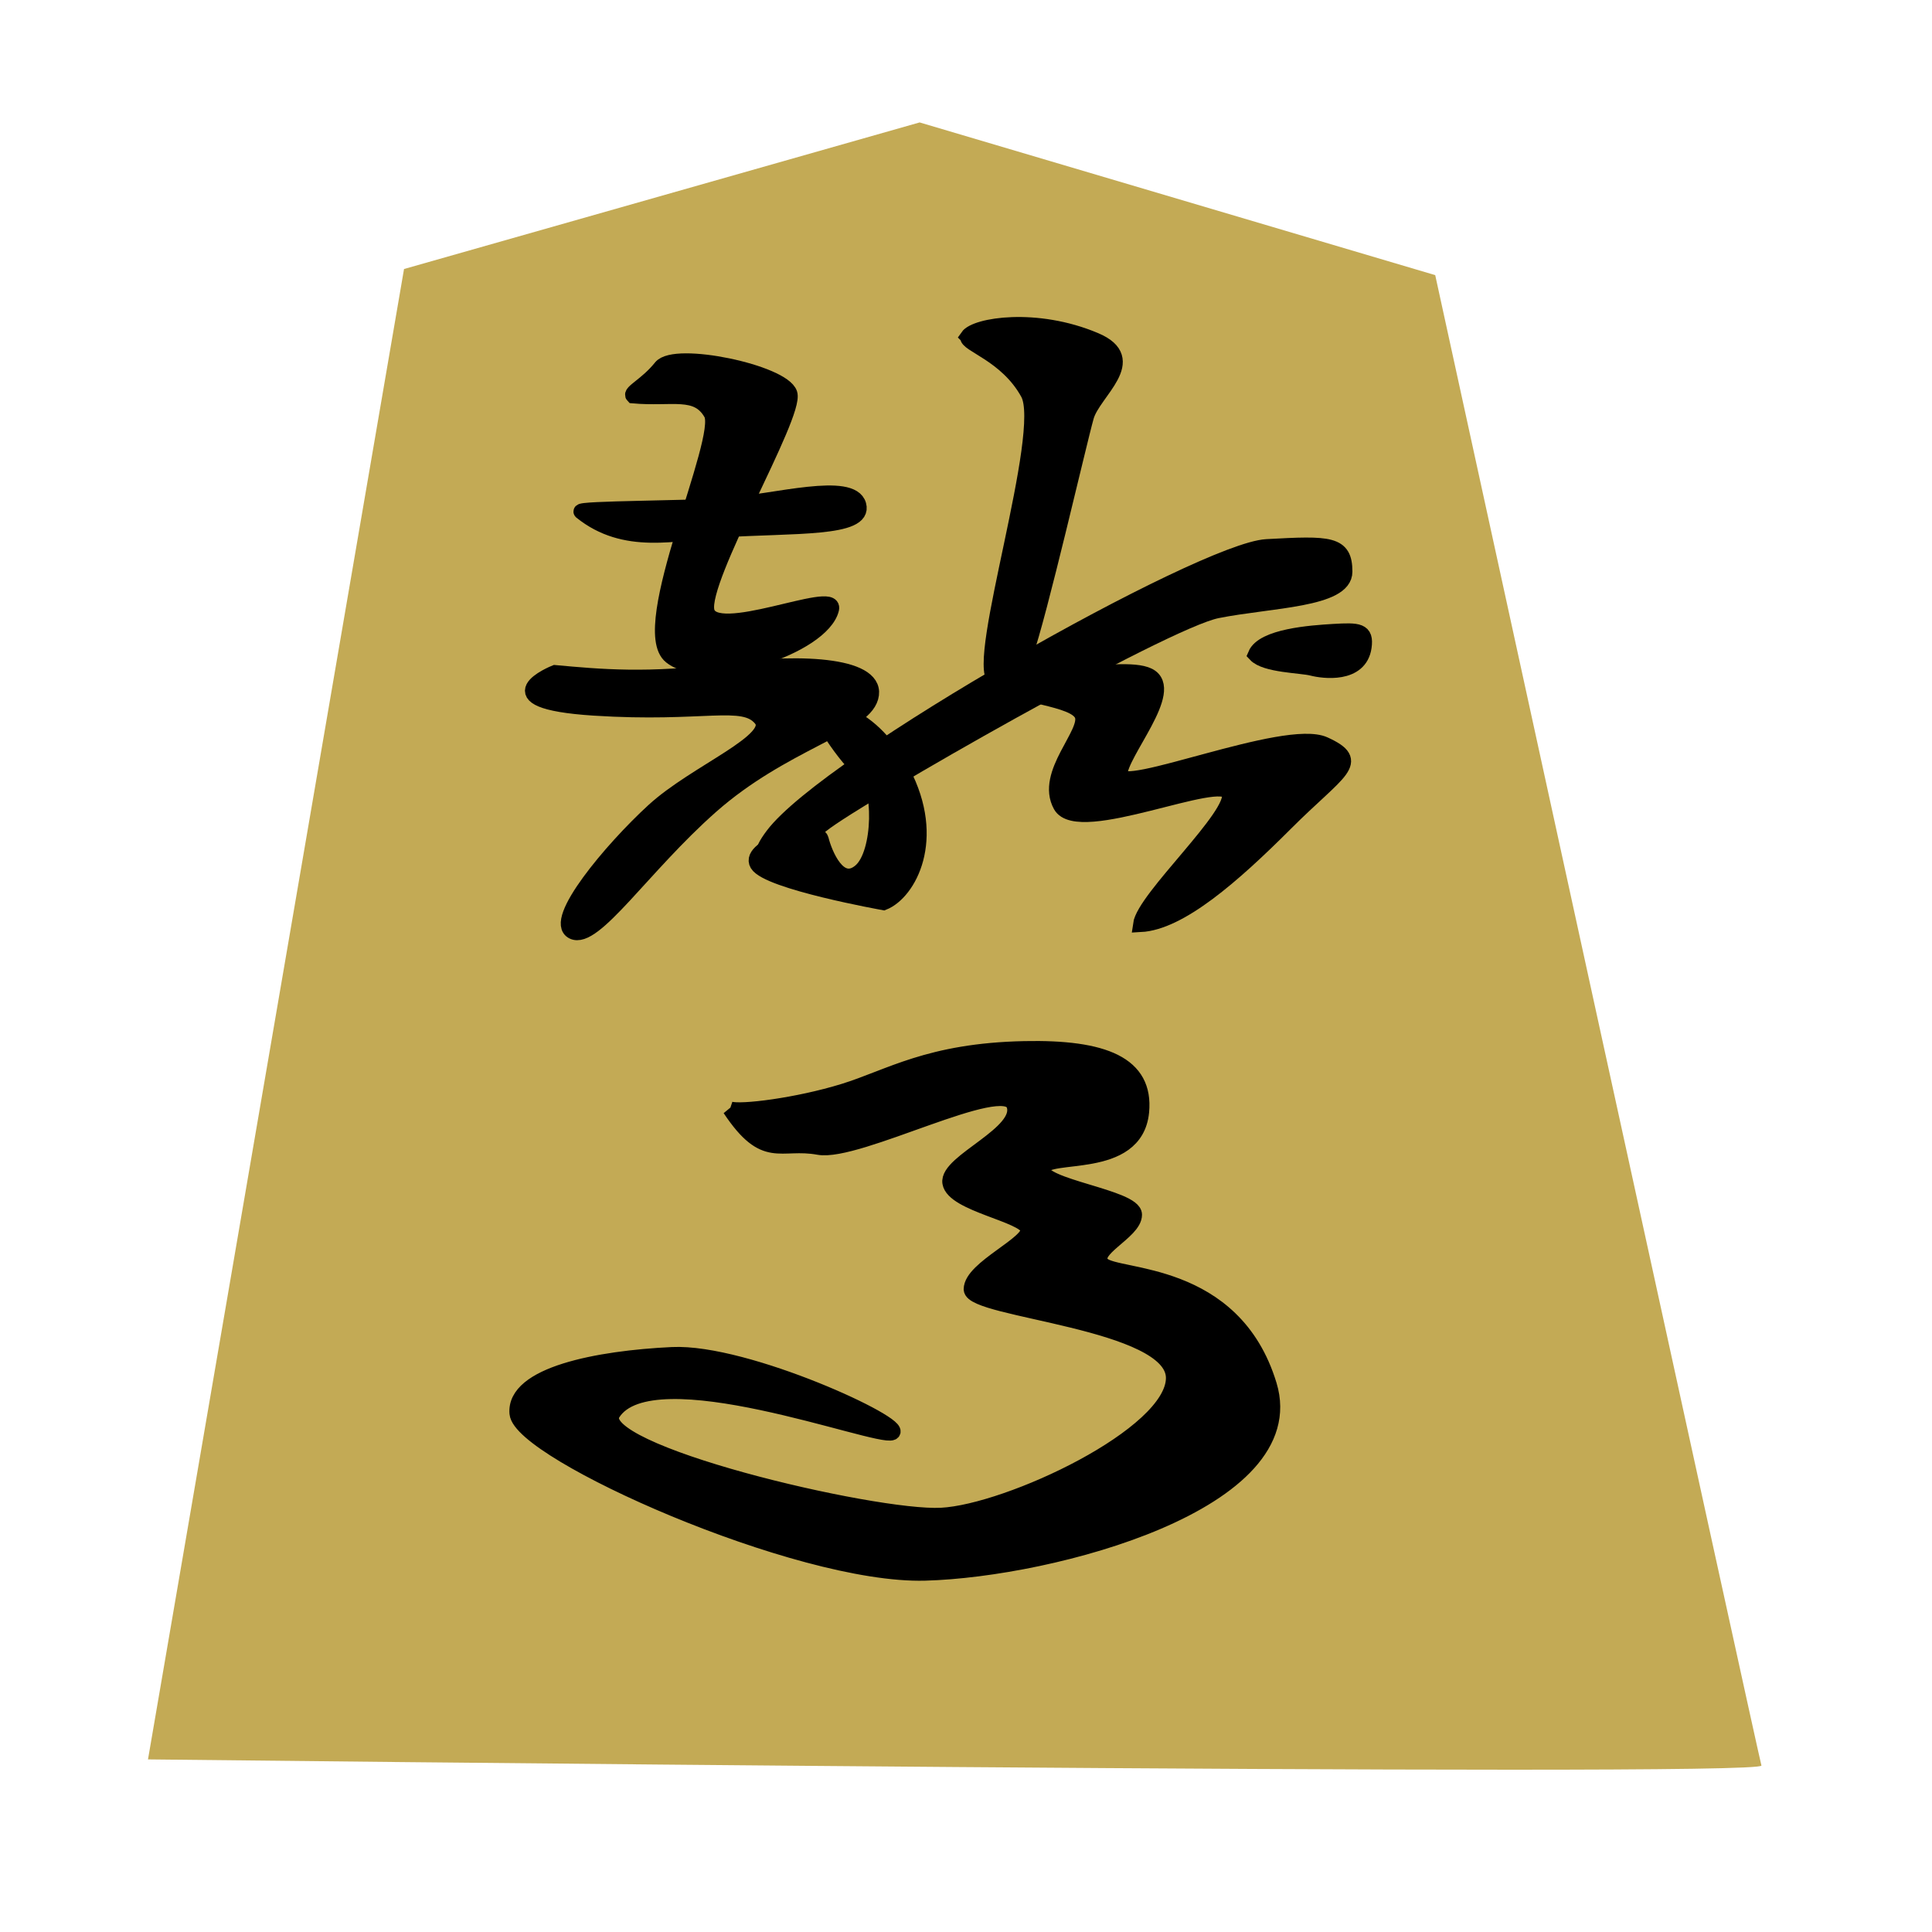
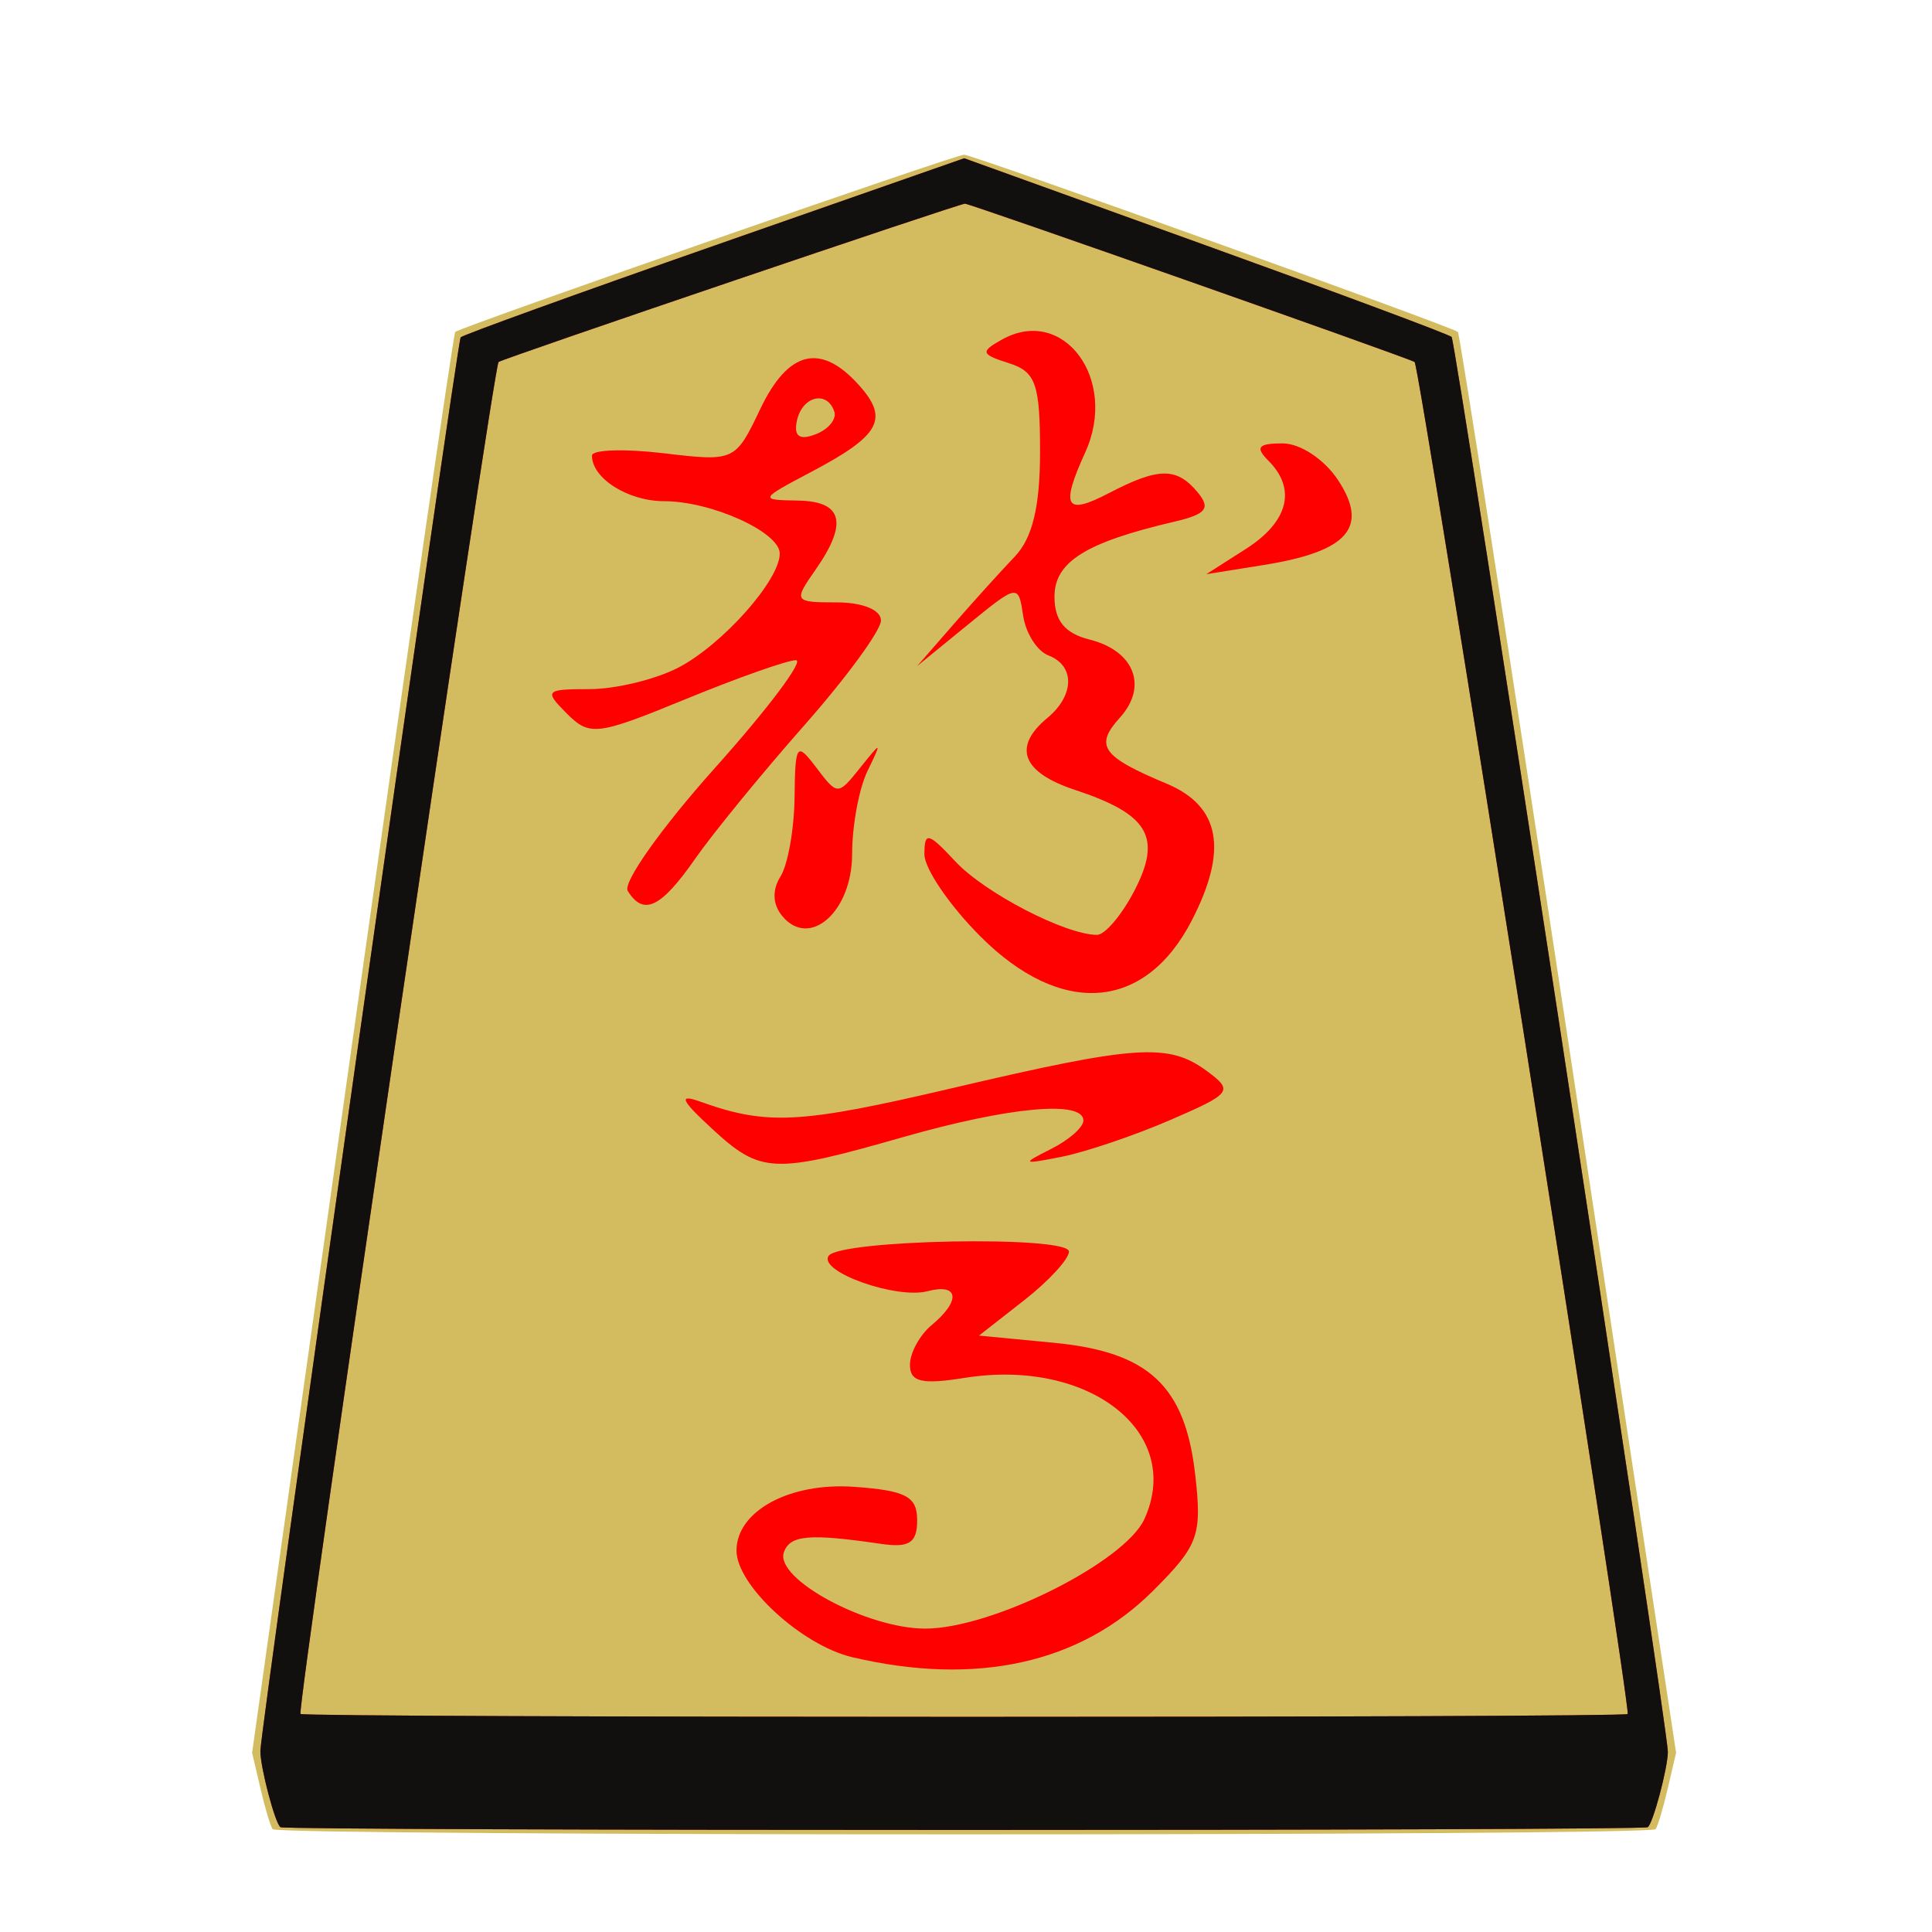
- <svg xmlns="http://www.w3.org/2000/svg" version="1.1" width="128" height="128" id="svg2">
-   <defs id="defs4" />
-   <g id="layer1">
-     <g id="g10964">
-       <path d="m 9.805,116.565 c 0,0 107.126,1.214 106.894,0.405 C 116.466,116.16 95.087,18.228 95.087,18.228 L 60.928,8.111 26.768,17.823 9.805,116.565 z" id="path2800" style="fill:#c3aa55;fill-opacity:1;fill-rule:evenodd;stroke:none" />
-       <path d="m 48.36,73.471 c 2.351,3.526 3.291,2.071 5.877,2.541 2.586,0.47 12.225,-4.702 12.93,-2.821 0.705,1.881 -4.467,3.761 -4.232,5.172 0.235,1.411 4.937,2.116 5.172,3.056 0.235,0.94 -3.761,2.586 -3.761,3.997 0,1.411 13.4,2.116 13.4,5.877 0,3.761 -10.916,8.865 -15.383,9.1 -4.467,0.235 -23.349,-4.228 -21.761,-6.749 2.563,-4.07 17.568,1.743 18.508,1.273 0.94,-0.47 -9.644,-5.407 -14.58,-5.172 -4.937,0.235 -10.51,1.313 -10.275,3.899 0.235,2.586 18.572,10.814 27.035,10.579 8.463,-0.235 25.155,-4.702 22.804,-12.46 -2.351,-7.758 -10.109,-7.053 -11.049,-7.993 -0.94,-0.94 2.116,-2.116 2.116,-3.291 0,-1.175 -6.347,-1.881 -6.112,-3.056 0.235,-1.175 6.198,0.244 6.583,-3.761 0.304,-3.165 -2.471,-4.296 -7.758,-4.186 -6.349,0.132 -8.933,1.881 -11.99,2.821 -3.056,0.94 -6.818,1.411 -7.523,1.175 z" id="path1324" style="fill:#000000;fill-opacity:1;fill-rule:evenodd;stroke:#000000;stroke-width:1px;stroke-linecap:butt;stroke-linejoin:miter;stroke-opacity:1" />
-       <g transform="translate(0.166234,-1.994805)" id="g2064">
-         <path d="m 63.944,24.297 c -0.138,0.511 2.586,1.175 3.997,3.761 1.411,2.586 -3.595,17.793 -2.185,18.969 1.411,1.175 5.298,1.175 5.768,2.351 0.47,1.175 -2.598,3.871 -1.422,5.986 1.175,2.116 10.7,-2.225 11.17,-0.814 0.47,1.411 -5.642,6.935 -5.877,8.698 2.603,-0.137 6.096,-3.182 9.622,-6.708 3.526,-3.526 5.148,-4.06 2.562,-5.236 -2.586,-1.175 -13.555,3.429 -13.555,2.018 0,-1.411 3.79,-5.63 1.909,-6.571 -1.881,-0.94 -9.128,1.244 -8.188,-1.342 0.94,-2.586 3.595,-14.169 4.065,-15.815 0.47,-1.646 3.664,-3.761 0.596,-5.063 -3.92,-1.663 -7.936,-0.997 -8.463,-0.235 z" id="path1326" style="fill:#000000;fill-opacity:1;fill-rule:evenodd;stroke:#000000;stroke-width:1px;stroke-linecap:butt;stroke-linejoin:miter;stroke-opacity:1" />
-         <path d="m 36.605,46.557 c 0,0 -4.702,1.881 2.586,2.351 7.288,0.47 9.874,-0.705 11.049,0.705 1.175,1.411 -4.284,3.498 -7.105,6.084 -2.821,2.586 -6.765,7.316 -5.355,8.022 1.411,0.705 4.644,-4.316 9.157,-8.302 4.759,-4.203 10.034,-5.256 10.591,-7.214 0.598,-2.102 -4.369,-2.472 -9.541,-1.767 -5.172,0.705 -8.487,0.385 -11.382,0.121 z" id="path1328" style="fill:#000000;fill-opacity:1;fill-rule:evenodd;stroke:#000000;stroke-width:1px;stroke-linecap:butt;stroke-linejoin:miter;stroke-opacity:1" />
-         <path d="m 54.002,48.907 c 0,0 3.291,-0.235 5.642,4.232 2.351,4.467 0.39,7.993 -1.273,8.658 0,0 -7.661,-1.37 -8.366,-2.546 -0.705,-1.175 3.997,-2.586 4.232,-1.646 0.235,0.94 1.175,3.291 2.586,2.116 1.411,-1.175 1.411,-5.877 0.235,-6.583 -1.175,-0.705 -3.291,-4.232 -3.056,-4.232 z" id="path1330" style="fill:#000000;fill-opacity:1;fill-rule:evenodd;stroke:#000000;stroke-width:1px;stroke-linecap:butt;stroke-linejoin:miter;stroke-opacity:1" />
-         <path d="m 41.777,28.22 c 2.586,0.235 4.232,-0.47 5.172,1.175 0.94,1.646 -5.022,14.213 -2.672,16.093 2.351,1.881 10.059,-0.629 10.648,-3.147 0.332,-1.422 -7.786,2.247 -8.257,0.131 -0.47,-2.116 5.963,-12.992 5.493,-14.402 -0.47,-1.411 -7.604,-2.918 -8.544,-1.743 -0.94,1.175 -2.075,1.657 -1.84,1.893 z" id="path1332" style="fill:#000000;fill-opacity:1;fill-rule:evenodd;stroke:#000000;stroke-width:1px;stroke-linecap:butt;stroke-linejoin:miter;stroke-opacity:1" />
-         <path d="m 38.331,35.897 c 2.907,2.339 6.227,1.403 9.313,1.204 4.719,-0.304 9.551,-0.012 9.081,-1.657 -0.47,-1.646 -5.506,-0.235 -8.786,0.04 -2.307,0.194 -9.843,0.178 -9.608,0.413 z" id="path1334" style="fill:#000000;fill-opacity:1;fill-rule:evenodd;stroke:#000000;stroke-width:1px;stroke-linecap:butt;stroke-linejoin:miter;stroke-opacity:1" />
-         <path d="m 51.027,57.337 c 3.681,-4.902 28.491,-18.888 32.723,-19.123 4.232,-0.235 5.184,-0.223 5.184,1.657 0,1.881 -4.937,1.881 -8.463,2.586 -3.526,0.705 -23.813,12.294 -26.164,14.174 -2.351,1.881 -5.127,3.165 -3.279,0.705 z" id="path2062" style="fill:#000000;fill-opacity:1;fill-rule:evenodd;stroke:#000000;stroke-width:1px;stroke-linecap:butt;stroke-linejoin:miter;stroke-opacity:1" />
+ <svg xmlns="http://www.w3.org/2000/svg" id="svg3122" version="1.1" width="512" height="512">
+   <defs id="defs3126" />
+   <g id="g3132">
+     <g id="g3033">
+       <path id="path3138" d="M 72.25,484.75 C 71.702,484.062 70.254,479.225 69.032,474 L 66.81,464.5 93.295,276.659 C 107.863,173.347 120.168,88.435 120.641,87.967 121.928,86.692 253.12,41 255.494,41 c 2.32,0 129.538,45.664 130.868,46.974 0.474,0.467 13.678,85.376 29.342,188.687 L 444.185,464.5 441.965,474 c -1.221,5.225 -2.667,10.062 -3.215,10.75 -1.462,1.836 -365.039,1.836 -366.501,0 z" style="fill:#d3bc5f" />
+       <g transform="matrix(1.072123,0,0,1.072123,-480.2702,-34.23597)" id="g3006">
+         <path style="fill:#ff0000" d="m 658.65,441.571 c -12.517,-2.943 -28.64,-17.781 -28.64,-26.357 0,-9.788 13.15,-16.909 29.111,-15.763 12.796,0.919 15.55,2.382 15.55,8.262 0,5.589 -1.946,6.861 -8.932,5.839 -17.785,-2.602 -22.528,-2.189 -24.018,2.093 -2.28,6.553 20.478,18.836 34.928,18.851 16.451,0.018 49.328,-16.416 54.19,-27.085 9.761,-21.424 -13.649,-39.812 -44.42,-34.892 -10.628,1.7 -13.534,1.009 -13.534,-3.214 0,-2.958 2.412,-7.38 5.359,-9.826 7.279,-6.041 6.758,-10.416 -0.999,-8.387 -7.73,2.021 -26.912,-4.784 -24.497,-8.691 2.518,-4.075 59.439,-5.131 59.439,-1.103 0,1.854 -5.002,7.286 -11.115,12.07 l -11.115,8.699 18.559,1.783 c 23.427,2.251 32.41,10.657 34.888,32.648 1.693,15.018 0.828,17.401 -10.387,28.615 -17.976,17.976 -43.699,23.668 -74.368,16.457 z M 623.957,310.931 c -7.714,-7.115 -8.378,-8.656 -2.879,-6.686 16.533,5.923 24.609,5.488 62.318,-3.354 45.637,-10.701 53.41,-11.217 62.945,-4.172 6.563,4.849 6.073,5.497 -9.143,12.074 -8.843,3.823 -20.902,7.905 -26.797,9.073 -9.805,1.942 -10.033,1.779 -2.68,-1.901 4.421,-2.213 8.039,-5.386 8.039,-7.051 0,-5.09 -18.392,-3.394 -44.662,4.119 -32.012,9.154 -35.088,9.017 -47.142,-2.1 z m 66.373,-47.5 c -7.629,-7.629 -13.871,-16.775 -13.871,-20.325 0,-5.675 0.923,-5.462 7.652,1.76 7.255,7.788 27.243,18.145 35.017,18.145 1.978,0 6.15,-4.939 9.272,-10.975 6.821,-13.191 3.473,-18.847 -14.71,-24.848 -13.084,-4.318 -15.507,-10.594 -6.86,-17.77 6.763,-5.612 6.894,-12.938 0.277,-15.477 -2.795,-1.073 -5.609,-5.512 -6.253,-9.865 -1.159,-7.839 -1.289,-7.817 -13.676,2.29 l -12.505,10.204 8.932,-10.254 c 4.913,-5.64 11.746,-13.2 15.185,-16.8 4.384,-4.59 6.253,-12.345 6.253,-25.956 0,-16.76 -1.055,-19.745 -7.728,-21.863 -6.902,-2.191 -7.085,-2.812 -1.714,-5.818 15.246,-8.532 28.832,9.836 20.614,27.872 -6.16,13.52 -4.916,15.687 5.799,10.097 12.313,-6.423 16.805,-6.468 21.989,-0.222 3.292,3.967 2.139,5.408 -5.815,7.269 -21.892,5.121 -29.573,9.931 -29.573,18.518 0,5.946 2.556,9.072 8.674,10.608 11.075,2.78 14.483,11.575 7.483,19.31 -6.311,6.973 -4.447,9.606 11.534,16.297 13.297,5.568 15.277,16.359 6.216,33.882 -11.547,22.329 -32.23,23.883 -52.191,3.922 z m -49.021,-5.081 c -2.365,-2.85 -2.523,-6.44 -0.43,-9.75 1.823,-2.882 3.39,-11.671 3.482,-19.531 0.157,-13.346 0.515,-13.833 5.414,-7.356 5.193,6.865 5.302,6.865 10.802,0 5.368,-6.7 5.428,-6.67 1.786,0.869 -2.074,4.292 -3.77,13.481 -3.77,20.419 0,14.254 -10.475,23.557 -17.285,15.351 z m -38.188,-6.208 c -1.266,-2.048 8.431,-15.714 21.548,-30.37 13.117,-14.656 22.128,-26.647 20.025,-26.647 -2.103,0 -14.348,4.322 -27.211,9.605 -21.948,9.013 -23.759,9.233 -29.42,3.573 -5.66,-5.66 -5.314,-6.032 5.63,-6.032 6.414,0 16.263,-2.38 21.888,-5.288 10.921,-5.647 25.167,-21.664 25.121,-28.243 -0.037,-5.286 -16.905,-12.917 -28.553,-12.917 -8.928,0 -17.867,-5.636 -17.867,-11.265 0,-1.48 7.963,-1.747 17.695,-0.594 17.554,2.079 17.744,1.993 23.886,-10.887 6.907,-14.483 14.892,-16.474 24.315,-6.062 7.637,8.439 5.43,12.522 -11.64,21.538 -12.9,6.813 -12.967,6.958 -3.341,7.112 11.119,0.179 12.447,5.545 4.264,17.228 -5.384,7.687 -5.213,7.941 5.359,7.941 6.364,0 10.915,1.864 10.905,4.466 -0.009,2.456 -8.532,14.113 -18.94,25.904 -10.408,11.791 -22.569,26.663 -27.024,33.05 -8.453,12.118 -12.762,14.161 -16.638,7.889 z m 51.069,-118.465 c -1.785,-5.354 -7.981,-3.818 -9.254,2.293 -0.795,3.819 0.637,4.849 4.617,3.321 3.173,-1.218 5.26,-3.744 4.636,-5.615 z m 101.767,33.914 c 10.472,-6.691 12.53,-14.78 5.538,-21.772 -3.335,-3.335 -2.559,-4.288 3.491,-4.288 4.403,0 10.379,3.969 13.771,9.147 7.612,11.618 2.388,17.573 -18.334,20.898 l -14.292,2.293 z" id="path3004" />
      </g>
-       <path d="m 83.173,43.366 c 0.509,-1.212 3.683,-1.441 5.167,-1.529 1.678,-0.099 2.189,-0.074 2.033,1.03 -0.273,1.926 -2.722,1.593 -3.441,1.405 -0.719,-0.188 -3.099,-0.196 -3.759,-0.906 z" id="path2072" style="fill:#000000;fill-opacity:1;fill-rule:evenodd;stroke:#000000;stroke-width:1px;stroke-linecap:butt;stroke-linejoin:miter;stroke-opacity:1" />
+       <path id="path3136" d="M 74.333,484.227 C 72.934,483.337 69,468.455 69,464.054 69,458.464 121.131,90.547 122.087,89.396 122.598,88.78 152.831,77.851 189.271,65.11 l 66.255,-23.166 63.987,23.072 c 35.193,12.689 64.522,23.614 65.177,24.278 C 385.821,90.441 442,457.971 442,464.226 c 0,4.268 -3.963,19.13 -5.333,20.001 -1.526,0.97 -360.808,0.97 -362.334,0 z M 431.354,454.236 C 432.296,452.712 376.201,96.742 374.891,95.932 373.064,94.804 257.196,54.005 255.725,53.973 254.277,53.942 134.006,94.76 132.128,95.921 130.801,96.741 78.657,452.635 79.632,454.214 c 0.626,1.013 351.095,1.035 351.722,0.022 z" style="fill:#f21914" />
+       <path id="path3134" d="M 74.333,484.227 C 72.934,483.337 69,468.455 69,464.054 69,458.464 121.131,90.547 122.087,89.396 122.598,88.78 152.831,77.851 189.271,65.11 l 66.255,-23.166 63.987,23.072 c 35.193,12.689 64.522,23.614 65.177,24.278 C 385.821,90.441 442,457.971 442,464.226 c 0,4.268 -3.963,19.13 -5.333,20.001 -1.526,0.97 -360.808,0.97 -362.334,0 z M 431.354,454.236 C 432.296,452.712 376.201,96.742 374.891,95.932 373.064,94.804 257.196,54.005 255.725,53.973 254.277,53.942 134.006,94.76 132.128,95.921 130.801,96.741 78.657,452.635 79.632,454.214 c 0.626,1.013 351.095,1.035 351.722,0.022 z" style="fill:#11100f" />
    </g>
  </g>
</svg>
